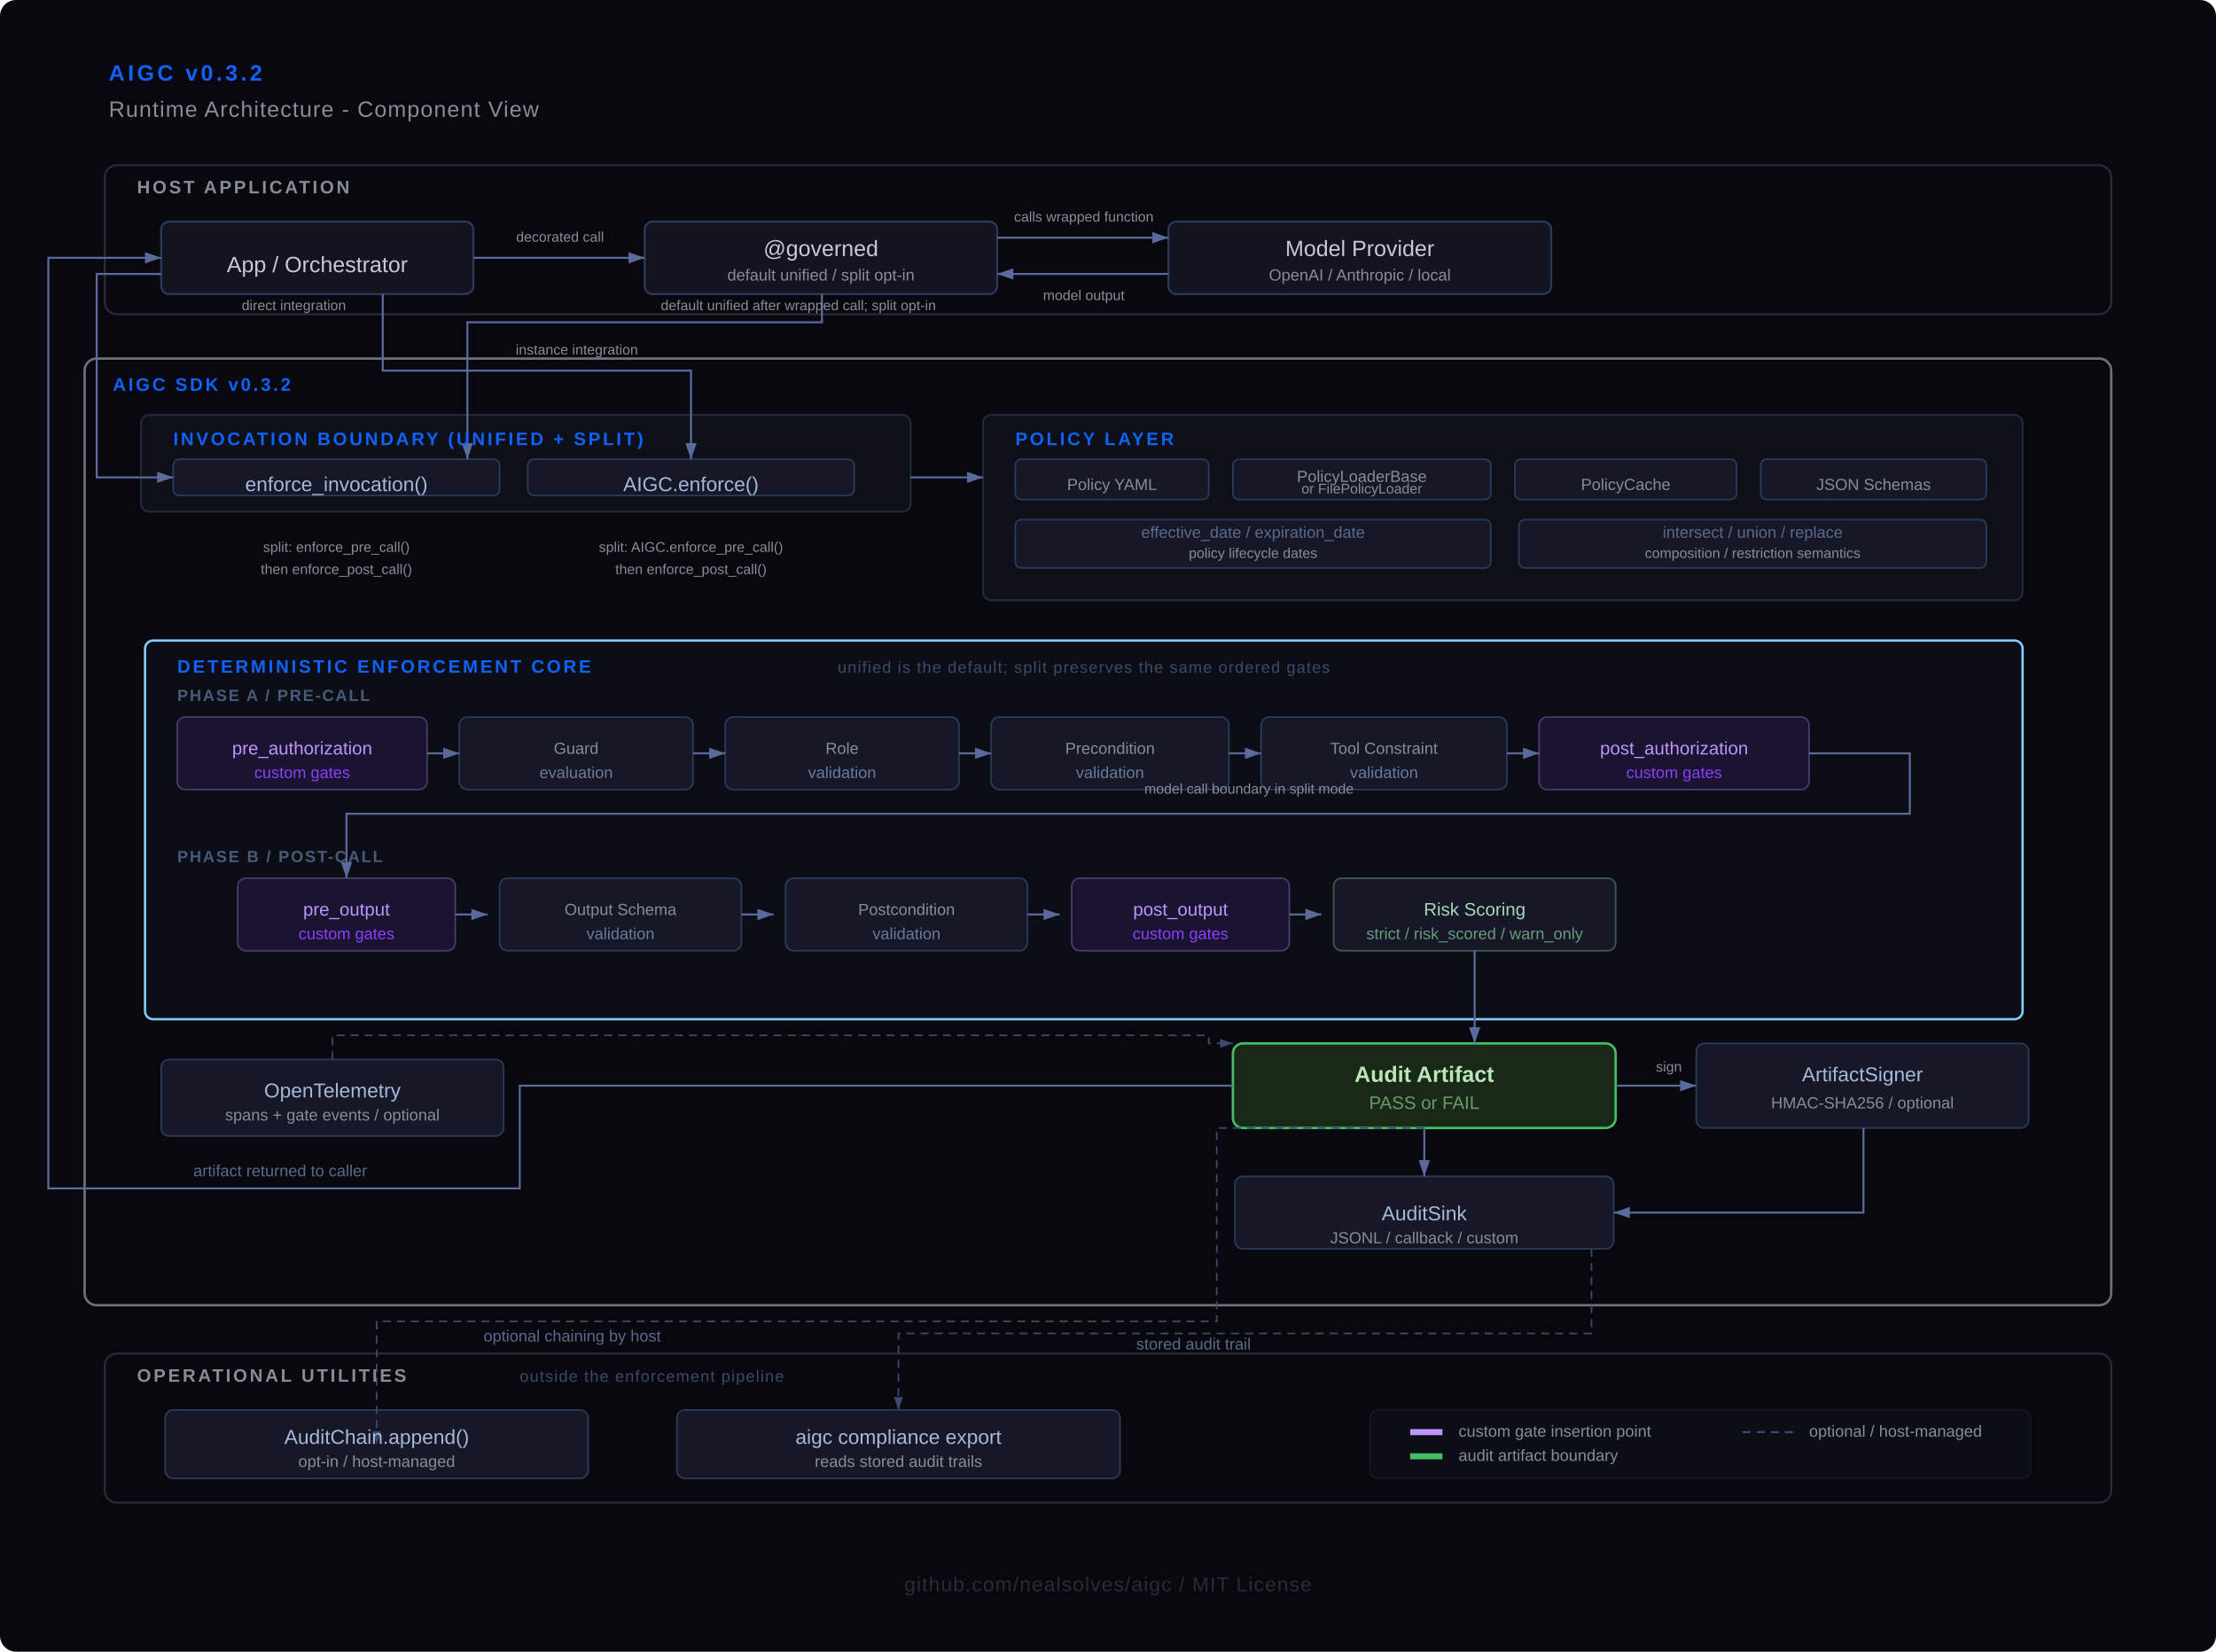
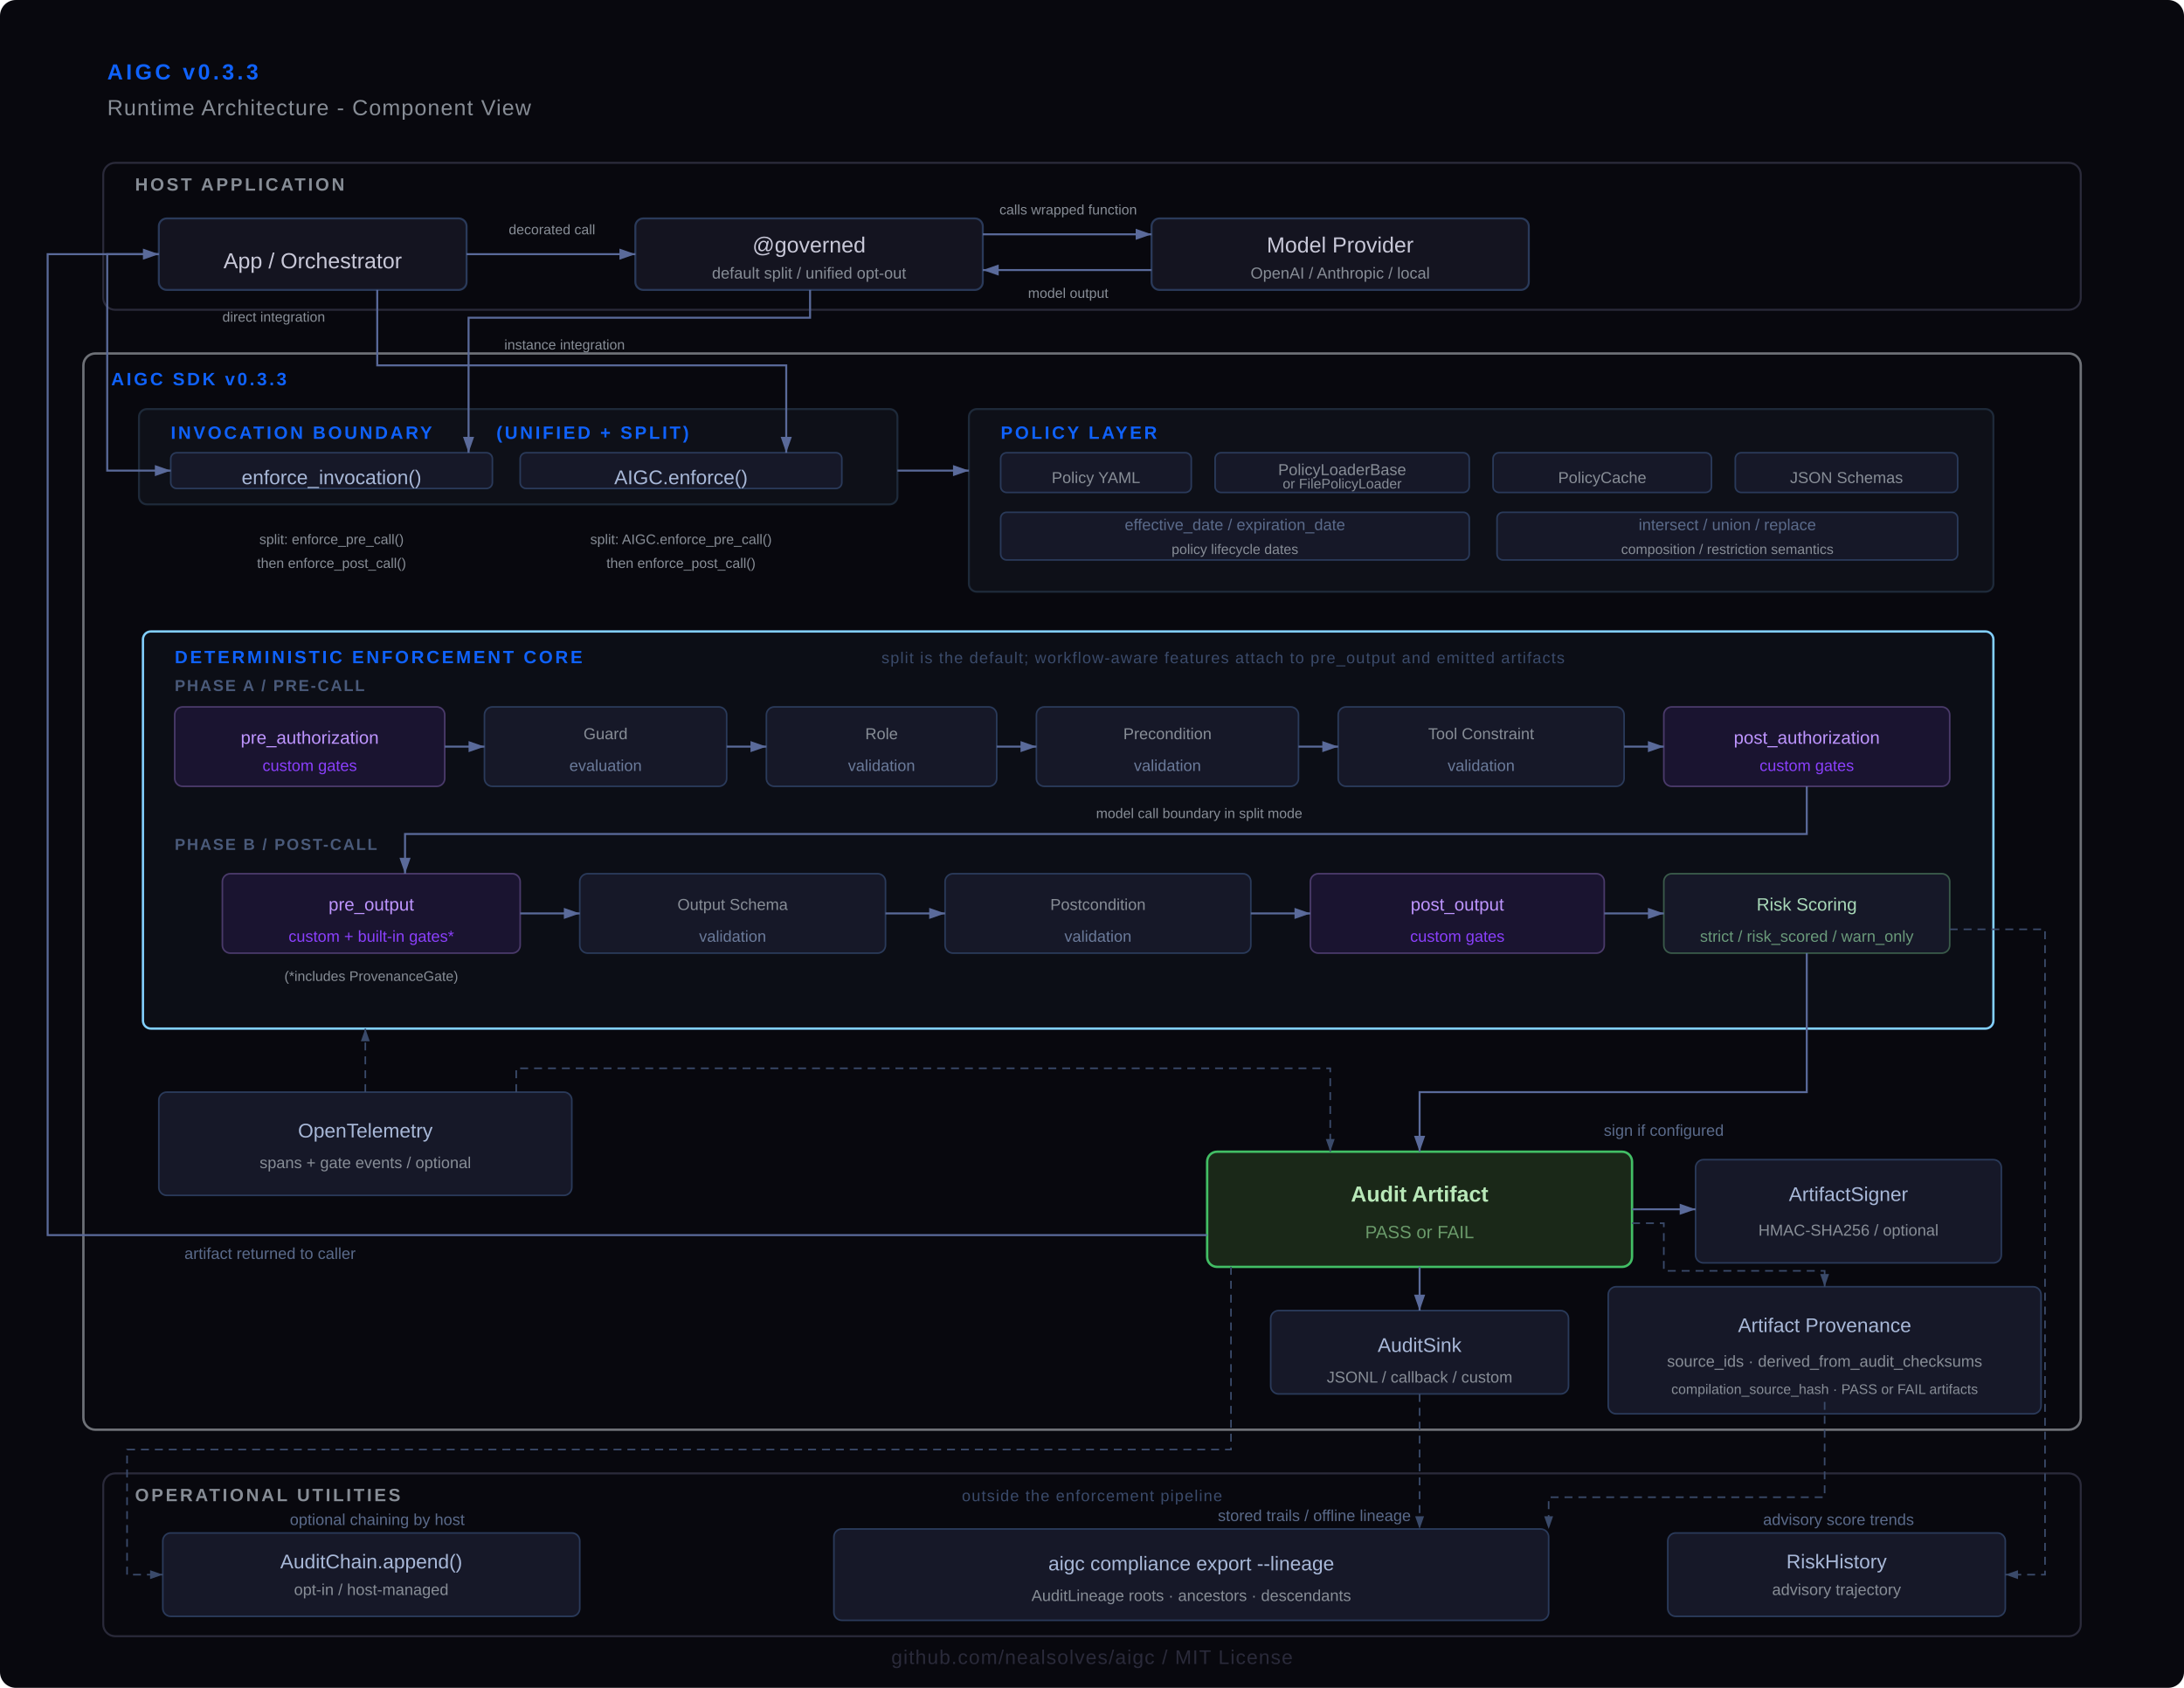
- <svg xmlns="http://www.w3.org/2000/svg" viewBox="0 0 1100 820">
+ <svg xmlns="http://www.w3.org/2000/svg" viewBox="0 0 1100 850">
  <defs>
    <style>
      svg {
        font-family: 'IBM Plex Sans', Arial, sans-serif;
      }

      .mono {
        font-family: 'IBM Plex Mono', 'IBM Plex Sans', Arial, sans-serif;
      }

      .title {
        fill: #0f62fe;
        font-size: 11px;
        font-weight: 700;
        letter-spacing: 1.5px;
      }

      .subtitle {
        fill: #878d96;
        font-size: 11px;
        letter-spacing: 0.5px;
      }

      .section {
        fill: #878d96;
        font-size: 9px;
        font-weight: 600;
        letter-spacing: 1.2px;
      }

      .section-blue {
        fill: #0f62fe;
        font-size: 9px;
        font-weight: 700;
        letter-spacing: 1.2px;
      }

      .group-label {
        fill: #4a5a7a;
        font-size: 8px;
        font-weight: 600;
        letter-spacing: 0.8px;
      }

      .caption {
        fill: #5a6a8a;
        font-size: 8px;
      }

      .tiny {
        fill: #878d96;
        font-size: 7px;
      }

      .label {
        fill: #c8c8d8;
        font-size: 11px;
        font-weight: 500;
        text-anchor: middle;
        dominant-baseline: middle;
      }

      .label-mid {
        fill: #a8b8d8;
        font-size: 10px;
        font-weight: 500;
        text-anchor: middle;
        dominant-baseline: middle;
      }

      .detail {
        fill: #878d96;
        font-size: 8px;
        dominant-baseline: middle;
      }

      .detail-mid {
        fill: #6a7a9a;
        font-size: 8px;
        dominant-baseline: middle;
      }

      .note {
        fill: #3a4a6a;
        font-size: 8px;
        letter-spacing: 0.5px;
      }

      .host-wrap {
        fill: none;
        stroke: #2a2a3a;
        stroke-width: 1;
      }

      .host-box {
        fill: #141420;
        stroke: #2a3a5a;
        stroke-width: 1;
      }

      .sdk-wrap {
        fill: none;
        stroke: #c1c7cd;
        stroke-opacity: 0.55;
        stroke-width: 1.2;
      }

      .inv-wrap,
      .policy-wrap {
        fill: #0e1018;
        stroke: #1e2a3a;
        stroke-width: 1;
      }

      .inv-box,
      .policy-box,
      .otel-box,
      .sink-box,
      .signer-box,
      .ops-box,
      .legend-box {
        fill: #161828;
        stroke: #2a3a5a;
        stroke-width: 0.8;
      }

      .core-wrap {
        fill: #0c0e16;
        stroke: #82cfff;
        stroke-width: 1.15;
      }

      .custom-box {
        fill: #1a1430;
        stroke: #4a3a6a;
        stroke-width: 0.8;
      }

      .risk-box {
        fill: #161828;
        stroke: #3a5a4a;
        stroke-width: 0.8;
      }

      .artifact-box {
        fill: #1a2818;
        stroke: #42be65;
        stroke-width: 1.2;
      }

      .ops-wrap {
        fill: none;
        stroke: #2a2a3a;
        stroke-width: 1;
      }

      .legend-wrap {
        fill: #0c0e16;
        stroke: #1a1a2a;
        stroke-width: 0.5;
      }

      .purple {
        fill: #be95ff;
        font-size: 9px;
        font-weight: 500;
        text-anchor: middle;
        dominant-baseline: middle;
      }

      .purple-sub {
        fill: #8a3ffc;
        font-size: 8px;
        text-anchor: middle;
        dominant-baseline: middle;
      }

      .green {
        fill: #b8e8b8;
        font-size: 11px;
        font-weight: 600;
        text-anchor: middle;
        dominant-baseline: middle;
      }

      .green-mid {
        fill: #a8d8b8;
        font-size: 9px;
        font-weight: 500;
        text-anchor: middle;
        dominant-baseline: middle;
      }

      .green-sub {
        fill: #6a9a6a;
        font-size: 9px;
        text-anchor: middle;
        dominant-baseline: middle;
      }

      .green-detail {
        fill: #6a9a7a;
        font-size: 8px;
        text-anchor: middle;
        dominant-baseline: middle;
      }

      .conn {
        fill: none;
        stroke: #5a6a9a;
        stroke-width: 1;
      }

      .conn-dim {
        fill: none;
        stroke: #3a4a6a;
        stroke-width: 0.8;
        stroke-dasharray: 4 3;
      }

      .legend-purple {
        stroke: #be95ff;
        stroke-width: 3;
      }

      .legend-dim {
        stroke: #3a4a6a;
        stroke-width: 1;
        stroke-dasharray: 4 3;
      }

      .legend-green {
        stroke: #42be65;
        stroke-width: 3;
      }

      .watermark {
        fill: #2a2a3a;
        font-size: 10px;
        letter-spacing: 0.5px;
      }
    </style>
    <marker id="arrow" viewBox="0 0 10 7" refX="10" refY="3.5" markerWidth="8" markerHeight="6" orient="auto">
      <path d="M0 0 L10 3.5 L0 7 z" fill="#5a6a9a" />
    </marker>
    <marker id="arrow-dim" viewBox="0 0 10 7" refX="10" refY="3.5" markerWidth="8" markerHeight="6" orient="auto">
      <path d="M0 0 L10 3.5 L0 7 z" fill="#3a4a6a" />
    </marker>
  </defs>
-   <rect width="1100" height="820" fill="#08080e" rx="8" />
-   <text class="title mono" x="54" y="40">AIGC v0.3.2</text>
+   <rect width="1100" height="850" fill="#08080e" rx="8" />
+   <text class="title mono" x="54" y="40">AIGC v0.3.3</text>
  <text class="subtitle mono" x="54" y="58">Runtime Architecture - Component View</text>
  <rect class="host-wrap" x="52" y="82" width="996" height="74" rx="6" />
-   <rect class="sdk-wrap" x="42" y="178" width="1006" height="470" rx="6" />
+   <rect class="sdk-wrap" x="42" y="178" width="1006" height="542" rx="6" />
  <rect class="inv-wrap" x="70" y="206" width="382" height="48" rx="4" />
  <rect class="policy-wrap" x="488" y="206" width="516" height="92" rx="4" />
-   <rect class="core-wrap" x="72" y="318" width="932" height="188" rx="4" />
-   <rect class="otel-box" x="80" y="526" width="170" height="38" rx="4" />
-   <rect class="artifact-box" x="612" y="518" width="190" height="42" rx="5" />
-   <rect class="signer-box" x="842" y="518" width="165" height="42" rx="4" />
-   <rect class="sink-box" x="613" y="584" width="188" height="36" rx="4" />
-   <rect class="ops-wrap" x="52" y="672" width="996" height="74" rx="6" />
+   <rect class="core-wrap" x="72" y="318" width="932" height="200" rx="4" />
+   <rect class="otel-box" x="80" y="550" width="208" height="52" rx="4" />
+   <rect class="artifact-box" x="608" y="580" width="214" height="58" rx="5" />
+   <rect class="signer-box" x="854" y="584" width="154" height="52" rx="4" />
+   <rect class="sink-box" x="640" y="660" width="150" height="42" rx="4" />
+   <rect class="ops-box" x="810" y="648" width="218" height="64" rx="4" />
+   <rect class="ops-wrap" x="52" y="742" width="996" height="82" rx="6" />
  <rect class="host-box" x="80" y="110" width="155" height="36" rx="4" />
  <rect class="host-box" x="320" y="110" width="175" height="36" rx="4" />
  <rect class="host-box" x="580" y="110" width="190" height="36" rx="4" />
  <rect class="inv-box" x="86" y="228" width="162" height="18" rx="3" />
  <rect class="inv-box" x="262" y="228" width="162" height="18" rx="3" />
  <rect class="policy-box" x="504" y="228" width="96" height="20" rx="3" />
  <rect class="policy-box" x="612" y="228" width="128" height="20" rx="3" />
  <rect class="policy-box" x="752" y="228" width="110" height="20" rx="3" />
  <rect class="policy-box" x="874" y="228" width="112" height="20" rx="3" />
  <rect class="policy-box" x="504" y="258" width="236" height="24" rx="3" />
  <rect class="policy-box" x="754" y="258" width="232" height="24" rx="3" />
-   <rect class="custom-box" x="88" y="356" width="124" height="36" rx="4" />
-   <rect class="inv-box" x="228" y="356" width="116" height="36" rx="4" />
-   <rect class="inv-box" x="360" y="356" width="116" height="36" rx="4" />
-   <rect class="inv-box" x="492" y="356" width="118" height="36" rx="4" />
-   <rect class="inv-box" x="626" y="356" width="122" height="36" rx="4" />
-   <rect class="custom-box" x="764" y="356" width="134" height="36" rx="4" />
-   <rect class="custom-box" x="118" y="436" width="108" height="36" rx="4" />
-   <rect class="inv-box" x="248" y="436" width="120" height="36" rx="4" />
-   <rect class="inv-box" x="390" y="436" width="120" height="36" rx="4" />
-   <rect class="custom-box" x="532" y="436" width="108" height="36" rx="4" />
-   <rect class="risk-box" x="662" y="436" width="140" height="36" rx="4" />
-   <rect class="ops-box" x="82" y="700" width="210" height="34" rx="4" />
-   <rect class="ops-box" x="336" y="700" width="220" height="34" rx="4" />
-   <rect class="legend-wrap" x="680" y="700" width="328" height="34" rx="4" />
+   <rect class="custom-box" x="88" y="356" width="136" height="40" rx="4" />
+   <rect class="inv-box" x="244" y="356" width="122" height="40" rx="4" />
+   <rect class="inv-box" x="386" y="356" width="116" height="40" rx="4" />
+   <rect class="inv-box" x="522" y="356" width="132" height="40" rx="4" />
+   <rect class="inv-box" x="674" y="356" width="144" height="40" rx="4" />
+   <rect class="custom-box" x="838" y="356" width="144" height="40" rx="4" />
+   <rect class="custom-box" x="112" y="440" width="150" height="40" rx="4" />
+   <rect class="inv-box" x="292" y="440" width="154" height="40" rx="4" />
+   <rect class="inv-box" x="476" y="440" width="154" height="40" rx="4" />
+   <rect class="custom-box" x="660" y="440" width="148" height="40" rx="4" />
+   <rect class="risk-box" x="838" y="440" width="144" height="40" rx="4" />
+   <rect class="ops-box" x="82" y="772" width="210" height="42" rx="4" />
+   <rect class="ops-box" x="420" y="770" width="360" height="46" rx="4" />
+   <rect class="ops-box" x="840" y="772" width="170" height="42" rx="4" />
  <g id="connectors">
    <line class="conn" x1="235" y1="128" x2="320" y2="128" marker-end="url(#arrow)" />
    <line class="conn" x1="495" y1="118" x2="580" y2="118" marker-end="url(#arrow)" />
    <line class="conn" x1="580" y1="136" x2="495" y2="136" marker-end="url(#arrow)" />
-     <polyline class="conn" points="80,136 48,136 48,237 86,237" marker-end="url(#arrow)" />
-     <polyline class="conn" points="190,146 190,184 343,184 343,228" marker-end="url(#arrow)" />
-     <polyline class="conn" points="408,146 408,160 232,160 232,228" marker-end="url(#arrow)" />
+     <polyline class="conn" points="80,128 54,128 54,237 86,237" marker-end="url(#arrow)" />
+     <polyline class="conn" points="190,146 190,184 396,184 396,228" marker-end="url(#arrow)" />
+     <polyline class="conn" points="408,146 408,160 236,160 236,228" marker-end="url(#arrow)" />
    <line class="conn" x1="452" y1="237" x2="488" y2="237" marker-end="url(#arrow)" />
-     <line class="conn" x1="212" y1="374" x2="228" y2="374" marker-end="url(#arrow)" />
-     <line class="conn" x1="344" y1="374" x2="360" y2="374" marker-end="url(#arrow)" />
-     <line class="conn" x1="476" y1="374" x2="492" y2="374" marker-end="url(#arrow)" />
-     <line class="conn" x1="610" y1="374" x2="626" y2="374" marker-end="url(#arrow)" />
-     <line class="conn" x1="748" y1="374" x2="764" y2="374" marker-end="url(#arrow)" />
-     <polyline class="conn" points="898,374 948,374 948,404 172,404 172,436" marker-end="url(#arrow)" />
-     <line class="conn" x1="226" y1="454" x2="242" y2="454" marker-end="url(#arrow)" />
-     <line class="conn" x1="368" y1="454" x2="384" y2="454" marker-end="url(#arrow)" />
-     <line class="conn" x1="510" y1="454" x2="526" y2="454" marker-end="url(#arrow)" />
-     <line class="conn" x1="640" y1="454" x2="656" y2="454" marker-end="url(#arrow)" />
-     <line class="conn" x1="732" y1="472" x2="732" y2="518" marker-end="url(#arrow)" />
-     <line class="conn" x1="802" y1="539" x2="842" y2="539" marker-end="url(#arrow)" />
-     <line class="conn" x1="707" y1="560" x2="707" y2="584" marker-end="url(#arrow)" />
-     <polyline class="conn" points="925,560 925,602 801,602" marker-end="url(#arrow)" />
-     <polyline class="conn" points="612,539 258,539 258,590 24,590 24,128 80,128" marker-end="url(#arrow)" />
-     <polyline class="conn-dim" points="165,526 165,514 600,514 600,518 612,518" marker-end="url(#arrow-dim)" />
-     <polyline class="conn-dim" points="707,560 604,560 604,656 187,656 187,717" marker-end="url(#arrow-dim)" />
-     <polyline class="conn-dim" points="790,620 790,662 446,662 446,700" marker-end="url(#arrow-dim)" />
+     <line class="conn" x1="224" y1="376" x2="244" y2="376" marker-end="url(#arrow)" />
+     <line class="conn" x1="366" y1="376" x2="386" y2="376" marker-end="url(#arrow)" />
+     <line class="conn" x1="502" y1="376" x2="522" y2="376" marker-end="url(#arrow)" />
+     <line class="conn" x1="654" y1="376" x2="674" y2="376" marker-end="url(#arrow)" />
+     <line class="conn" x1="818" y1="376" x2="838" y2="376" marker-end="url(#arrow)" />
+     <polyline class="conn" points="910,396 910,420 204,420 204,440" marker-end="url(#arrow)" />
+     <line class="conn" x1="262" y1="460" x2="292" y2="460" marker-end="url(#arrow)" />
+     <line class="conn" x1="446" y1="460" x2="476" y2="460" marker-end="url(#arrow)" />
+     <line class="conn" x1="630" y1="460" x2="660" y2="460" marker-end="url(#arrow)" />
+     <line class="conn" x1="808" y1="460" x2="838" y2="460" marker-end="url(#arrow)" />
+     <polyline class="conn" points="910,480 910,550 715,550 715,580" marker-end="url(#arrow)" />
+     <line class="conn" x1="822" y1="609" x2="854" y2="609" marker-end="url(#arrow)" />
+     <line class="conn" x1="715" y1="638" x2="715" y2="660" marker-end="url(#arrow)" />
+     <polyline class="conn" points="608,622 24,622 24,128 80,128" marker-end="url(#arrow)" />
+     <line class="conn-dim" x1="184" y1="550" x2="184" y2="518" marker-end="url(#arrow-dim)" />
+     <polyline class="conn-dim" points="260,550 260,538 670,538 670,580" marker-end="url(#arrow-dim)" />
+     <polyline class="conn-dim" points="822,616 838,616 838,640 919,640 919,648" marker-end="url(#arrow-dim)" />
+     <polyline class="conn-dim" points="620,638 620,730 64,730 64,793 82,793" marker-end="url(#arrow-dim)" />
+     <line class="conn-dim" x1="715" y1="702" x2="715" y2="770" marker-end="url(#arrow-dim)" />
+     <polyline class="conn-dim" points="919,706 919,754 780,754 780,770" marker-end="url(#arrow-dim)" />
+     <polyline class="conn-dim" points="982,468 1030,468 1030,793 1010,793" marker-end="url(#arrow-dim)" />
  </g>
  <g id="labels">
    <text class="section mono" x="68" y="96">HOST APPLICATION</text>
-     <text class="label" x="157.5" y="132" text-anchor="middle">App / Orchestrator</text>
-     <text class="label mono" x="407.5" y="124" text-anchor="middle">@governed</text>
-     <text class="detail" x="407.5" y="137" text-anchor="middle">default unified / split opt-in</text>
-     <text class="label" x="675" y="124" text-anchor="middle">Model Provider</text>
-     <text class="detail" x="675" y="137" text-anchor="middle">OpenAI / Anthropic / local</text>
-     <text class="tiny" x="278" y="120" text-anchor="middle">decorated call</text>
-     <text class="tiny" x="538" y="110" text-anchor="middle">calls wrapped function</text>
-     <text class="tiny" x="538" y="149" text-anchor="middle">model output</text>
-     <text class="section-blue mono" x="56" y="194">AIGC SDK v0.3.2</text>
-     <text class="tiny" x="120" y="154">direct integration</text>
-     <text class="tiny" x="256" y="176">instance integration</text>
-     <text class="tiny" x="328" y="154">default unified after wrapped call; split opt-in</text>
-     <text class="section-blue mono" x="86" y="221">INVOCATION BOUNDARY (UNIFIED + SPLIT)</text>
-     <text class="label-mid mono" x="167" y="241" text-anchor="middle">enforce_invocation()</text>
-     <text class="label-mid mono" x="343" y="241" text-anchor="middle">AIGC.enforce()</text>
+     <text class="label" x="157.5" y="132">App / Orchestrator</text>
+     <text class="label mono" x="407.5" y="124">@governed</text>
+     <text class="detail" x="407.5" y="138" text-anchor="middle">default split / unified opt-out</text>
+     <text class="label" x="675" y="124">Model Provider</text>
+     <text class="detail" x="675" y="138" text-anchor="middle">OpenAI / Anthropic / local</text>
+     <text class="tiny" x="278" y="118" text-anchor="middle">decorated call</text>
+     <text class="tiny" x="538" y="108" text-anchor="middle">calls wrapped function</text>
+     <text class="tiny" x="538" y="150" text-anchor="middle">model output</text>
+     <text class="section-blue mono" x="56" y="194">AIGC SDK v0.3.3</text>
+     <text class="tiny" x="112" y="162">direct integration</text>
+     <text class="tiny" x="254" y="176">instance integration</text>
+     <text class="section-blue mono" x="86" y="221">INVOCATION BOUNDARY</text>
+     <text class="section-blue mono" x="250" y="221">(UNIFIED + SPLIT)</text>
+     <text class="label-mid mono" x="167" y="241">enforce_invocation()</text>
+     <text class="label-mid mono" x="343" y="241">AIGC.enforce()</text>
    <text class="tiny" x="167" y="274" text-anchor="middle">split: enforce_pre_call()</text>
-     <text class="tiny" x="167" y="285" text-anchor="middle">then enforce_post_call()</text>
+     <text class="tiny" x="167" y="286" text-anchor="middle">then enforce_post_call()</text>
    <text class="tiny" x="343" y="274" text-anchor="middle">split: AIGC.enforce_pre_call()</text>
-     <text class="tiny" x="343" y="285" text-anchor="middle">then enforce_post_call()</text>
+     <text class="tiny" x="343" y="286" text-anchor="middle">then enforce_post_call()</text>
    <text class="section-blue mono" x="504" y="221">POLICY LAYER</text>
    <text class="detail" x="552" y="241" text-anchor="middle">Policy YAML</text>
    <text class="detail" x="676" y="237" text-anchor="middle">PolicyLoaderBase</text>
-     <text class="tiny" x="676" y="245" text-anchor="middle">or FilePolicyLoader</text>
+     <text class="tiny" x="676" y="246" text-anchor="middle">or FilePolicyLoader</text>
    <text class="detail" x="807" y="241" text-anchor="middle">PolicyCache</text>
    <text class="detail" x="930" y="241" text-anchor="middle">JSON Schemas</text>
    <text class="caption mono" x="622" y="267" text-anchor="middle">effective_date / expiration_date</text>
-     <text class="tiny" x="622" y="277" text-anchor="middle">policy lifecycle dates</text>
+     <text class="tiny" x="622" y="279" text-anchor="middle">policy lifecycle dates</text>
    <text class="caption mono" x="870" y="267" text-anchor="middle">intersect / union / replace</text>
-     <text class="tiny" x="870" y="277" text-anchor="middle">composition / restriction semantics</text>
+     <text class="tiny" x="870" y="279" text-anchor="middle">composition / restriction semantics</text>
    <text class="section-blue mono" x="88" y="334">DETERMINISTIC ENFORCEMENT CORE</text>
-     <text class="note" x="538" y="334" text-anchor="middle">unified is the default; split preserves the same ordered gates</text>
+     <text class="note" x="616" y="334" text-anchor="middle">split is the default; workflow-aware features attach to pre_output and emitted artifacts</text>
    <text class="group-label mono" x="88" y="348">PHASE A / PRE-CALL</text>
    <text class="group-label mono" x="88" y="428">PHASE B / POST-CALL</text>
-     <text class="tiny" x="620" y="394" text-anchor="middle">model call boundary in split mode</text>
-     <text class="purple mono" x="150" y="372" text-anchor="middle">pre_authorization</text>
-     <text class="purple-sub" x="150" y="384" text-anchor="middle">custom gates</text>
-     <text class="detail" x="286" y="372" text-anchor="middle">Guard</text>
-     <text class="detail-mid" x="286" y="384" text-anchor="middle">evaluation</text>
-     <text class="detail" x="418" y="372" text-anchor="middle">Role</text>
-     <text class="detail-mid" x="418" y="384" text-anchor="middle">validation</text>
-     <text class="detail" x="551" y="372" text-anchor="middle">Precondition</text>
-     <text class="detail-mid" x="551" y="384" text-anchor="middle">validation</text>
-     <text class="detail" x="687" y="372" text-anchor="middle">Tool Constraint</text>
-     <text class="detail-mid" x="687" y="384" text-anchor="middle">validation</text>
-     <text class="purple mono" x="831" y="372" text-anchor="middle">post_authorization</text>
-     <text class="purple-sub" x="831" y="384" text-anchor="middle">custom gates</text>
-     <text class="purple mono" x="172" y="452" text-anchor="middle">pre_output</text>
-     <text class="purple-sub" x="172" y="464" text-anchor="middle">custom gates</text>
-     <text class="detail" x="308" y="452" text-anchor="middle">Output Schema</text>
-     <text class="detail-mid" x="308" y="464" text-anchor="middle">validation</text>
-     <text class="detail" x="450" y="452" text-anchor="middle">Postcondition</text>
-     <text class="detail-mid" x="450" y="464" text-anchor="middle">validation</text>
-     <text class="purple mono" x="586" y="452" text-anchor="middle">post_output</text>
-     <text class="purple-sub" x="586" y="464" text-anchor="middle">custom gates</text>
-     <text class="green-mid" x="732" y="452" text-anchor="middle">Risk Scoring</text>
-     <text class="green-detail" x="732" y="464" text-anchor="middle">strict / risk_scored / warn_only</text>
-     <text class="label-mid" x="165" y="542" text-anchor="middle">OpenTelemetry</text>
-     <text class="detail" x="165" y="554" text-anchor="middle">spans + gate events / optional</text>
-     <text class="green" x="707" y="534" text-anchor="middle">Audit Artifact</text>
-     <text class="green-sub" x="707" y="548" text-anchor="middle">PASS or FAIL</text>
-     <text class="label-mid" x="924.5" y="534" text-anchor="middle">ArtifactSigner</text>
-     <text class="detail mono" x="924.5" y="548" text-anchor="middle">HMAC-SHA256 / optional</text>
-     <text class="tiny" x="822" y="532">sign</text>
-     <text class="label-mid" x="707" y="603" text-anchor="middle">AuditSink</text>
-     <text class="detail" x="707" y="615" text-anchor="middle">JSONL / callback / custom</text>
-     <text class="caption" x="96" y="584">artifact returned to caller</text>
-     <text class="caption" x="240" y="666">optional chaining by host</text>
-     <text class="caption" x="564" y="670">stored audit trail</text>
-     <text class="section mono" x="68" y="686">OPERATIONAL UTILITIES</text>
-     <text class="note" x="258" y="686">outside the enforcement pipeline</text>
-     <text class="label-mid mono" x="187" y="714" text-anchor="middle">AuditChain.append()</text>
-     <text class="detail" x="187" y="726" text-anchor="middle">opt-in / host-managed</text>
-     <text class="label-mid mono" x="446" y="714" text-anchor="middle">aigc compliance export</text>
-     <text class="detail" x="446" y="726" text-anchor="middle">reads stored audit trails</text>
-     <line class="legend-purple" x1="700" y1="711" x2="716" y2="711" />
-     <text class="detail" x="724" y="711">custom gate insertion point</text>
-     <line class="legend-dim" x1="865" y1="711" x2="890" y2="711" />
-     <text class="detail" x="898" y="711">optional / host-managed</text>
-     <line class="legend-green" x1="700" y1="723" x2="716" y2="723" />
-     <text class="detail" x="724" y="723">audit artifact boundary</text>
-     <text class="watermark mono" x="550" y="790" text-anchor="middle">github.com/nealsolves/aigc / MIT License</text>
+     <text class="tiny" x="604" y="412" text-anchor="middle">model call boundary in split mode</text>
+     <text class="purple mono" x="156" y="372">pre_authorization</text>
+     <text class="purple-sub" x="156" y="386">custom gates</text>
+     <text class="detail" x="305" y="370" text-anchor="middle">Guard</text>
+     <text class="detail-mid" x="305" y="386" text-anchor="middle">evaluation</text>
+     <text class="detail" x="444" y="370" text-anchor="middle">Role</text>
+     <text class="detail-mid" x="444" y="386" text-anchor="middle">validation</text>
+     <text class="detail" x="588" y="370" text-anchor="middle">Precondition</text>
+     <text class="detail-mid" x="588" y="386" text-anchor="middle">validation</text>
+     <text class="detail" x="746" y="370" text-anchor="middle">Tool Constraint</text>
+     <text class="detail-mid" x="746" y="386" text-anchor="middle">validation</text>
+     <text class="purple mono" x="910" y="372">post_authorization</text>
+     <text class="purple-sub" x="910" y="386">custom gates</text>
+     <text class="purple mono" x="187" y="456">pre_output</text>
+     <text class="purple-sub" x="187" y="472">custom + built-in gates*</text>
+     <text class="tiny" x="187" y="494" text-anchor="middle">(*includes ProvenanceGate)</text>
+     <text class="detail" x="369" y="456" text-anchor="middle">Output Schema</text>
+     <text class="detail-mid" x="369" y="472" text-anchor="middle">validation</text>
+     <text class="detail" x="553" y="456" text-anchor="middle">Postcondition</text>
+     <text class="detail-mid" x="553" y="472" text-anchor="middle">validation</text>
+     <text class="purple mono" x="734" y="456">post_output</text>
+     <text class="purple-sub" x="734" y="472">custom gates</text>
+     <text class="green-mid" x="910" y="456">Risk Scoring</text>
+     <text class="green-detail" x="910" y="472">strict / risk_scored / warn_only</text>
+     <text class="label-mid" x="184" y="570">OpenTelemetry</text>
+     <text class="detail" x="184" y="586" text-anchor="middle">spans + gate events / optional</text>
+     <text class="green" x="715" y="602">Audit Artifact</text>
+     <text class="green-sub" x="715" y="621">PASS or FAIL</text>
+     <text class="label-mid" x="931" y="602">ArtifactSigner</text>
+     <text class="detail mono" x="931" y="620" text-anchor="middle">HMAC-SHA256 / optional</text>
+     <text class="caption" x="838" y="572" text-anchor="middle">sign if configured</text>
+     <text class="label-mid" x="715" y="678">AuditSink</text>
+     <text class="detail" x="715" y="694" text-anchor="middle">JSONL / callback / custom</text>
+     <text class="label-mid" x="919" y="668">Artifact Provenance</text>
+     <text class="detail mono" x="919" y="686" text-anchor="middle">source_ids · derived_from_audit_checksums</text>
+     <text class="tiny" x="919" y="702" text-anchor="middle">compilation_source_hash · PASS or FAIL artifacts</text>
+     <text class="caption" x="136" y="634" text-anchor="middle">artifact returned to caller</text>
+     <text class="section mono" x="68" y="756">OPERATIONAL UTILITIES</text>
+     <text class="note" x="550" y="756" text-anchor="middle">outside the enforcement pipeline</text>
+     <text class="caption" x="190" y="768" text-anchor="middle">optional chaining by host</text>
+     <text class="caption" x="662" y="766" text-anchor="middle">stored trails / offline lineage</text>
+     <text class="caption" x="926" y="768" text-anchor="middle">advisory score trends</text>
+     <text class="label-mid mono" x="187" y="787">AuditChain.append()</text>
+     <text class="detail" x="187" y="801" text-anchor="middle">opt-in / host-managed</text>
+     <text class="label-mid mono" x="600" y="788">aigc compliance export --lineage</text>
+     <text class="detail" x="600" y="804" text-anchor="middle">AuditLineage roots · ancestors · descendants</text>
+     <text class="label-mid" x="925" y="787">RiskHistory</text>
+     <text class="detail" x="925" y="801" text-anchor="middle">advisory trajectory</text>
+     <text class="watermark mono" x="550" y="838" text-anchor="middle">github.com/nealsolves/aigc / MIT License</text>
  </g>
</svg>
